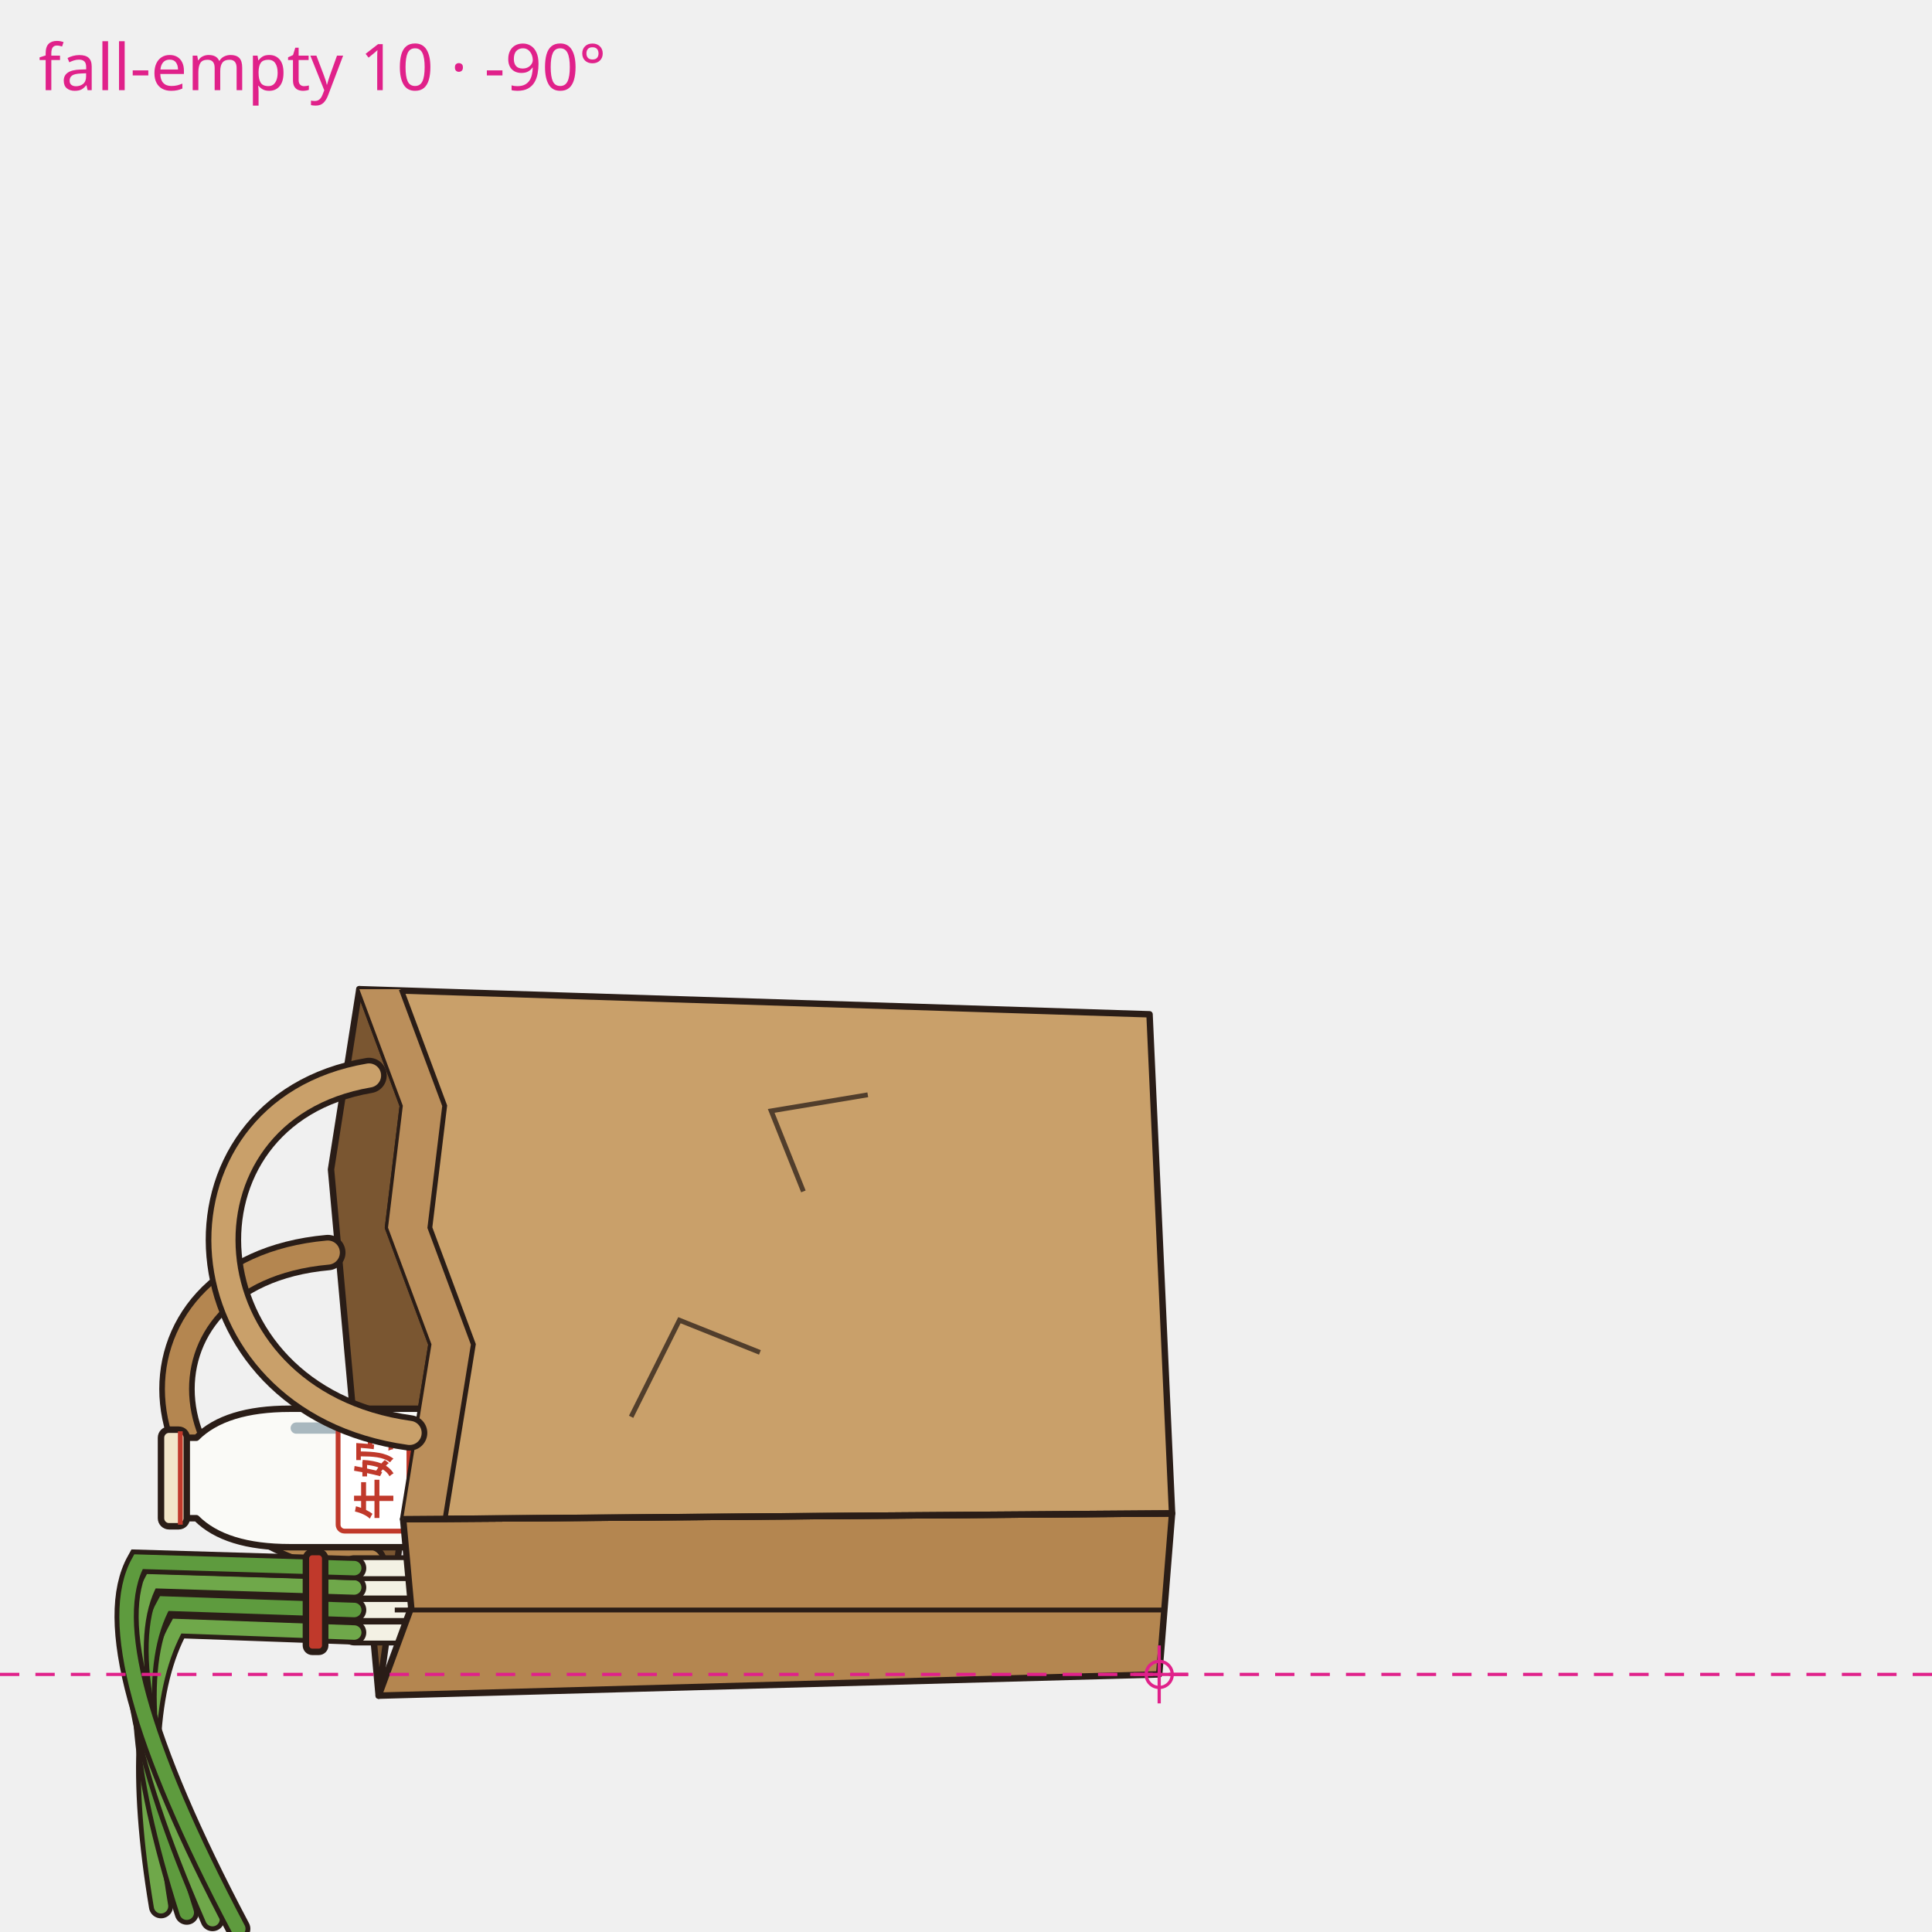
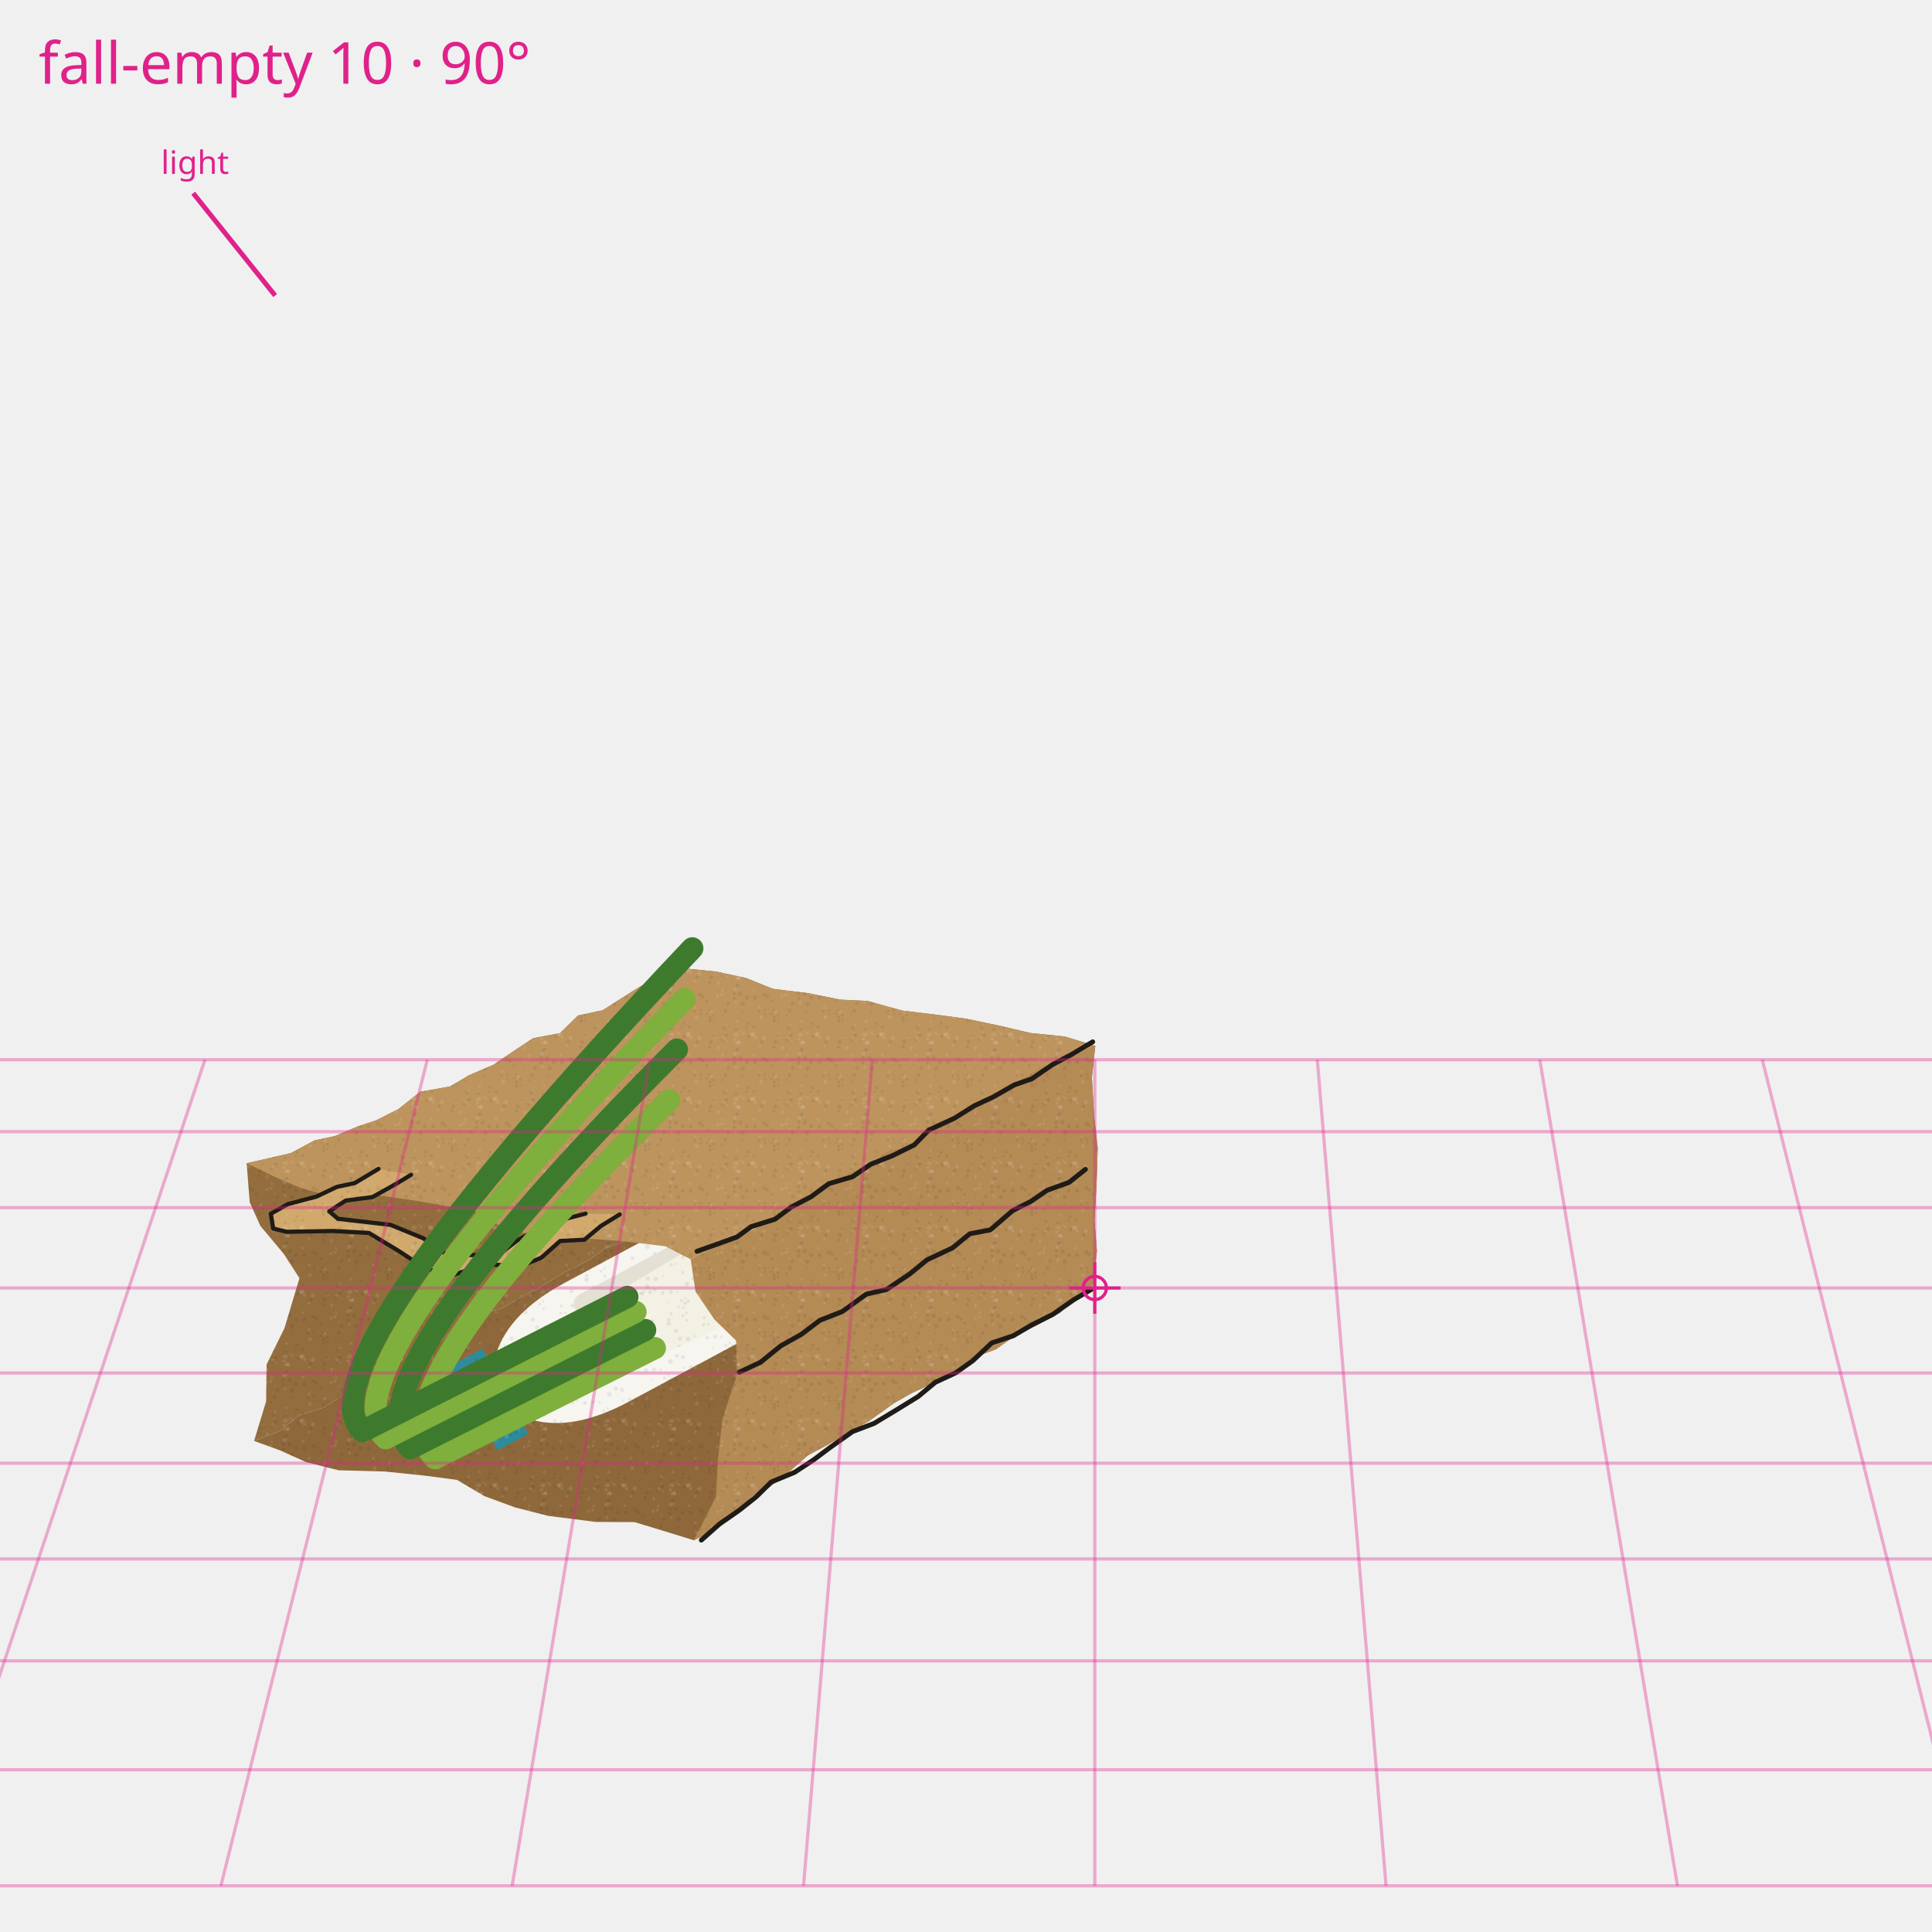
<svg xmlns="http://www.w3.org/2000/svg" width="1200" height="1200" viewBox="0 0 1200 1200">
-   <g transform="translate(720 1040) translate(0 0) rotate(-90) translate(0 0) scale(1 1)">
-     <polygon points="-13.2,-484.8 313.6,-514.4 425.6,-496.8 353.2,-469.8 277.5,-479 205,-452 96.4,-469.6" fill="#7a5631" stroke="#2a1d17" stroke-width="4" stroke-linejoin="round" stroke-linecap="round" />
-     <path d="M 70 -490.8 C 90 -640, 250 -650, 262 -516.4" fill="none" stroke="#2a1d17" stroke-width="22" stroke-linecap="round" />
-     <path d="M 70 -490.8 C 90 -640, 250 -650, 262 -516.4" fill="none" stroke="#b48650" stroke-width="15" stroke-linecap="round" />
-     <path d="M 79 -394 Q 79 -380 93 -380 L 151 -380 Q 165 -380 165 -394 L 165 -540 Q 165 -580 147 -598 L 147 -610 L 97 -610 L 97 -598 Q 79 -580 79 -540 Z" fill="#fafaf7" stroke="#2a1d17" stroke-width="4" stroke-linejoin="round" stroke-linecap="round" />
-     <path d="M 153 -536 L 153 -400" stroke="#a9b8bf" stroke-width="7" stroke-linecap="round" />
-     <rect x="89" y="-510" width="66" height="44" rx="4" fill="#fff" stroke="#c0392b" stroke-width="3" />
-     <text x="122" y="-478" font-size="26" font-family="sans-serif" font-weight="700" text-anchor="middle" fill="#c0392b">牛奶</text>
-     <rect x="92" y="-620" width="60" height="16" rx="5" fill="#f2e6c9" stroke="#2a1d17" stroke-width="4" stroke-linejoin="round" stroke-linecap="round" />
-     <line x1="93" y1="-608" x2="151" y2="-608" stroke="#c0392b" stroke-width="3" />
-     <path d="M 26 -380 L 26 -500" stroke="#2a1d17" stroke-width="16" stroke-linecap="round" />
-     <path d="M 26 -380 L 26 -500" stroke="#f3f1e4" stroke-width="10" stroke-linecap="round" />
-     <path d="M 40 -380 L 40 -500" stroke="#2a1d17" stroke-width="16" stroke-linecap="round" />
-     <path d="M 40 -380 L 40 -500" stroke="#f3f1e4" stroke-width="10" stroke-linecap="round" />
-     <path d="M 54 -380 L 54 -500" stroke="#2a1d17" stroke-width="16" stroke-linecap="round" />
-     <path d="M 54 -380 L 54 -500" stroke="#f3f1e4" stroke-width="10" stroke-linecap="round" />
-     <path d="M 66 -380 L 66 -500" stroke="#2a1d17" stroke-width="16" stroke-linecap="round" />
-     <path d="M 66 -380 L 66 -500" stroke="#f3f1e4" stroke-width="10" stroke-linecap="round" />
+   <defs>
+     <pattern id="grain" width="40" height="40" patternUnits="userSpaceOnUse">
+       <circle cx="23.5" cy="38.2" r="0.7" fill="#000" opacity="0.07" />
+       <circle cx="28" cy="2.4" r="1.4" fill="#fff" opacity="0.1" />
+       <circle cx="39.2" cy="21.9" r="0.9" fill="#000" opacity="0.07" />
+       <circle cx="11.7" cy="6.5" r="0.5" fill="#fff" opacity="0.1" />
+       <circle cx="33" cy="7.1" r="1.1" fill="#000" opacity="0.07" />
+       <circle cx="16.1" cy="20.1" r="1" fill="#000" opacity="0.07" />
+       <circle cx="29" cy="19.6" r="1.2" fill="#000" opacity="0.07" />
+       <circle cx="24.5" cy="35.6" r="0.9" fill="#000" opacity="0.07" />
+       <circle cx="10.7" cy="37.5" r="1.1" fill="#fff" opacity="0.1" />
+       <circle cx="21.4" cy="23.6" r="1.3" fill="#000" opacity="0.07" />
+       <circle cx="17.2" cy="39.7" r="1.1" fill="#000" opacity="0.07" />
+       <circle cx="32" cy="9.4" r="0.8" fill="#fff" opacity="0.1" />
+       <circle cx="0.7" cy="32.1" r="1.1" fill="#000" opacity="0.07" />
+       <circle cx="1.7" cy="28.4" r="1.1" fill="#fff" opacity="0.1" />
+       <circle cx="21.7" cy="2" r="0.8" fill="#fff" opacity="0.1" />
+       <circle cx="39.1" cy="29.9" r="0.7" fill="#000" opacity="0.07" />
+       <circle cx="3.7" cy="4.4" r="0.6" fill="#fff" opacity="0.1" />
+       <circle cx="1" cy="34.3" r="1" fill="#000" opacity="0.07" />
+       <circle cx="5.7" cy="23.6" r="0.5" fill="#000" opacity="0.07" />
+       <circle cx="34.4" cy="4.6" r="1.3" fill="#fff" opacity="0.1" />
+       <circle cx="12.3" cy="23.4" r="1.1" fill="#000" opacity="0.07" />
+       <circle cx="23.9" cy="19.6" r="1.2" fill="#000" opacity="0.07" />
+       <circle cx="10.5" cy="27.8" r="1.1" fill="#000" opacity="0.07" />
+       <circle cx="1.6" cy="7.2" r="1.2" fill="#000" opacity="0.07" />
+       <circle cx="26.8" cy="2.7" r="1.3" fill="#fff" opacity="0.1" />
+       <circle cx="15.9" cy="2.7" r="0.6" fill="#fff" opacity="0.1" />
+       <circle cx="34.8" cy="17.9" r="1.3" fill="#000" opacity="0.07" />
+       <circle cx="0.7" cy="10.2" r="1" fill="#000" opacity="0.07" />
+       <circle cx="29.1" cy="4.5" r="1" fill="#fff" opacity="0.1" />
+       <circle cx="5.8" cy="11.6" r="0.6" fill="#fff" opacity="0.1" />
+       <circle cx="21" cy="28.1" r="0.6" fill="#000" opacity="0.07" />
+       <circle cx="3.2" cy="30.7" r="0.9" fill="#000" opacity="0.07" />
+       <circle cx="28.1" cy="15.2" r="0.8" fill="#fff" opacity="0.1" />
+       <circle cx="10.1" cy="38.2" r="1.4" fill="#000" opacity="0.07" />
+       <circle cx="8.8" cy="15.4" r="0.8" fill="#fff" opacity="0.1" />
+       <circle cx="17.5" cy="2.5" r="1.3" fill="#fff" opacity="0.1" />
+       <circle cx="18" cy="13.9" r="1" fill="#000" opacity="0.07" />
+       <circle cx="3.2" cy="3.4" r="0.7" fill="#000" opacity="0.07" />
+       <circle cx="9.3" cy="5" r="1.2" fill="#fff" opacity="0.1" />
+       <circle cx="18.1" cy="13.8" r="1.1" fill="#fff" opacity="0.1" />
+       <circle cx="17" cy="22.6" r="0.9" fill="#fff" opacity="0.1" />
+       <circle cx="17.3" cy="7.7" r="0.9" fill="#fff" opacity="0.1" />
+       <circle cx="31.5" cy="28.1" r="0.8" fill="#000" opacity="0.07" />
+       <circle cx="31.9" cy="25.8" r="0.8" fill="#fff" opacity="0.1" />
+       <circle cx="10.6" cy="1.4" r="0.5" fill="#fff" opacity="0.1" />
+       <circle cx="36.7" cy="19.1" r="1" fill="#000" opacity="0.07" />
+       <circle cx="32.6" cy="31.9" r="1.1" fill="#fff" opacity="0.1" />
+       <circle cx="20.2" cy="1.1" r="0.6" fill="#fff" opacity="0.1" />
+       <circle cx="5.7" cy="18.7" r="0.9" fill="#fff" opacity="0.1" />
+       <circle cx="17.5" cy="12.4" r="1" fill="#000" opacity="0.07" />
+       <circle cx="8.2" cy="17.9" r="0.9" fill="#fff" opacity="0.1" />
+       <circle cx="35.4" cy="30" r="0.7" fill="#000" opacity="0.07" />
+       <circle cx="18.4" cy="11.8" r="0.8" fill="#000" opacity="0.07" />
+       <circle cx="35" cy="27.5" r="0.8" fill="#000" opacity="0.07" />
+       <circle cx="16.1" cy="17" r="1.1" fill="#000" opacity="0.07" />
+       <circle cx="19.9" cy="17.2" r="1.3" fill="#000" opacity="0.07" />
+       <circle cx="8.8" cy="5.8" r="1.2" fill="#000" opacity="0.07" />
+       <circle cx="18.7" cy="7.3" r="1.1" fill="#fff" opacity="0.1" />
+       <circle cx="25.2" cy="3.6" r="1.1" fill="#000" opacity="0.07" />
+       <circle cx="16.6" cy="14.4" r="1.2" fill="#fff" opacity="0.1" />
+       <circle cx="10.5" cy="21.3" r="0.5" fill="#fff" opacity="0.1" />
+       <circle cx="3.4" cy="33.5" r="0.7" fill="#000" opacity="0.07" />
+       <circle cx="18" cy="34.4" r="0.8" fill="#fff" opacity="0.1" />
+       <circle cx="0.6" cy="27.7" r="0.9" fill="#000" opacity="0.07" />
+       <circle cx="6.1" cy="10.4" r="0.8" fill="#fff" opacity="0.1" />
+       <circle cx="11.2" cy="3.1" r="1.2" fill="#000" opacity="0.07" />
+       <circle cx="19" cy="7.8" r="1.1" fill="#fff" opacity="0.1" />
+       <circle cx="28.1" cy="37.9" r="0.9" fill="#000" opacity="0.07" />
+       <circle cx="8.6" cy="31" r="0.7" fill="#000" opacity="0.07" />
+       <circle cx="16.4" cy="5.3" r="1" fill="#fff" opacity="0.1" />
+     </pattern>
+   </defs>
+   <polygon points="678.9,798.2 658.2,795.9 638.2,793.1 623,787.8 602,786.1 578.9,782.6 561.7,777.5 540.2,775 523,769 501.4,767.3 485.6,761.5 463.8,756.4 446.6,755.4 427.4,750.1 413.4,755.1 401.2,762.3 387,771.4 375.9,775.4 365.7,782.8 350.4,790.2 334.7,800.1 320.8,807.2 310.9,813 295.7,816.9 281.4,825.8 270.7,836.1 254.4,841.1 241.6,850.5 227.3,858.1 212.8,866.6 202,874 185.4,879.2 173.9,888.8 157.8,895 173.8,900.8 190,908.1 210.2,913.2 239.3,914 264.3,916.6 283.9,919.2 300.9,929.3 320,936.3 340.3,941.5 370,945.3 394.1,945.4 415.5,951.9 431,956.7 443.4,950.6 455.3,942.4 467.3,929.2 476.2,925 490.2,914.1 501.8,903.9 512.7,898.1 529.8,888.5 539.5,882.8 555.5,871.4 566.4,865.2 580.9,858.6 594.9,851.8 605.3,843 618.7,838 629.9,830 643.3,823.5 658.8,815.1 666.2,806.4" fill="#8e683b" />
+   <polygon points="678.9,798.2 658.2,795.9 638.2,793.1 623,787.8 602,786.1 578.9,782.6 561.7,777.5 540.2,775 523,769 501.4,767.3 485.6,761.5 463.8,756.4 446.6,755.4 427.4,750.1 413.4,755.1 401.2,762.3 387,771.4 375.9,775.4 365.7,782.8 350.4,790.2 334.7,800.1 320.8,807.2 310.9,813 295.7,816.9 281.4,825.8 270.7,836.1 254.4,841.1 241.6,850.5 227.3,858.1 212.8,866.6 202,874 185.4,879.2 173.9,888.8 157.8,895 173.8,900.8 190,908.1 210.2,913.2 239.3,914 264.3,916.6 283.9,919.2 300.9,929.3 320,936.3 340.3,941.5 370,945.3 394.1,945.4 415.5,951.9 431,956.7 443.4,950.6 455.3,942.4 467.3,929.2 476.2,925 490.2,914.1 501.8,903.9 512.7,898.1 529.8,888.5 539.5,882.8 555.5,871.4 566.4,865.2 580.9,858.6 594.9,851.8 605.3,843 618.7,838 629.9,830 643.3,823.5 658.8,815.1 666.2,806.4" fill="url(#grain)" />
+   <polygon points="427.4,750.1 426.7,729.1 427,709.2 428.5,685.2 428.3,663.5 423.1,643.2 423.5,625.1 426.5,601.6 410.2,606.3 397.3,612.9 386.2,619.9 374.3,627.5 359.1,630.7 347.8,641.7 331.2,644.8 317.4,653.9 306.6,661.3 291.6,667.7 279.6,674.8 261,678.1 247.4,688.9 233.7,695.8 222.3,699.6 207.8,705.7 195.4,708.3 180.6,716.2 168.2,719.1 153.2,722.5 155.1,746.7 161.7,761.4 176.1,778.6 186,793.9 176.7,824.9 165.6,847.5 165.3,870.4 157.8,895 173.9,888.8 185.4,879.2 202,874 212.8,866.6 227.3,858.1 241.6,850.5 254.4,841.1 270.7,836.1 281.4,825.8 295.7,816.9 310.9,813 320.8,807.2 334.7,800.1 350.4,790.2 365.7,782.8 375.9,775.4 387,771.4 401.2,762.3 413.4,755.1" fill="#936d3e" />
+   <polygon points="427.4,750.1 426.7,729.1 427,709.2 428.5,685.2 428.3,663.5 423.1,643.2 423.5,625.1 426.5,601.6 410.2,606.3 397.3,612.9 386.2,619.9 374.3,627.5 359.1,630.7 347.8,641.7 331.2,644.8 317.4,653.9 306.6,661.3 291.6,667.7 279.6,674.8 261,678.1 247.4,688.9 233.7,695.8 222.3,699.6 207.8,705.7 195.4,708.3 180.6,716.2 168.2,719.1 153.2,722.5 155.1,746.7 161.7,761.4 176.1,778.6 186,793.9 176.7,824.9 165.6,847.5 165.3,870.4 157.8,895 173.9,888.8 185.4,879.2 202,874 212.8,866.6 227.3,858.1 241.6,850.5 254.4,841.1 270.7,836.1 281.4,825.8 295.7,816.9 310.9,813 320.8,807.2 334.7,800.1 350.4,790.2 365.7,782.8 375.9,775.4 387,771.4 401.2,762.3 413.4,755.1" fill="url(#grain)" />
+   <polygon points="678.9,798.2 681.3,777.1 679.8,758.2 681.1,735.2 681.8,712.7 679.5,692.7 678.2,669.2 680.3,649.6 661.4,643.8 639.9,641.6 620.4,637 599.8,632.7 582,630.3 560.4,627.7 538.8,621.7 522,620.9 502.1,616.9 480.1,614.2 463.2,607.4 445.1,603.5 426.5,601.6 423.5,625.1 423.1,643.2 428.3,663.5 428.5,685.2 427,709.2 426.7,729.1 427.4,750.1 446.6,755.4 463.8,756.4 485.6,761.5 501.4,767.3 523,769 540.2,775 561.7,777.5 578.9,782.6 602,786.1 623,787.8 638.2,793.1 658.2,795.9" fill="#86623a" />
+   <polygon points="678.9,798.2 681.3,777.1 679.8,758.2 681.1,735.2 681.8,712.7 679.5,692.7 678.2,669.2 680.3,649.6 661.4,643.8 639.9,641.6 620.4,637 599.8,632.7 582,630.3 560.4,627.7 538.8,621.7 522,620.9 502.1,616.9 480.1,614.2 463.2,607.4 445.1,603.5 426.5,601.6 423.5,625.1 423.1,643.2 428.3,663.5 428.5,685.2 427,709.2 426.7,729.1 427.4,750.1 446.6,755.4 463.8,756.4 485.6,761.5 501.4,767.3 523,769 540.2,775 561.7,777.5 578.9,782.6 602,786.1 623,787.8 638.2,793.1 658.2,795.9" fill="url(#grain)" />
+   <g transform="translate(402.9 816.4) rotate(-118.2) scale(1.0752) translate(0 0)">
+     <path d="M -39 98 Q -39 110 -27 110 L 27 110 Q 39 110 39 98 L 39 -34 Q 39 -70 22 -88 L 22 -98 L -22 -98 L -22 -88 Q -39 -70 -39 -34 Z" fill="#f7f5ef" />
+     <path d="M -39 98 Q -39 110 -27 110 L 27 110 Q 39 110 39 98 L 39 -34 Q 39 -70 22 -88 L 22 -98 L -22 -98 L -22 -88 Q -39 -70 -39 -34 Z" fill="url(#grain)" />
+     <path d="M 23 -30 L 23 96" stroke="#e4e0d4" stroke-width="12" stroke-linecap="round" />
+     <polygon points="-28,-114 28,-116 28,-94 -28,-94" fill="#2e8c9a" />
+     <polygon points="-28,-114 28,-116 28,-94 -28,-94" fill="url(#grain)" />
  </g>
-   <g transform="translate(720 1040) translate(0 0) rotate(-90) translate(0 0) scale(1 1)">
-     <polygon points="0,0 100,8 96.4,-469.6 41.6,-464.6 -13.2,-484.8" fill="#b48650" stroke="#2a1d17" stroke-width="4" stroke-linejoin="round" stroke-linecap="round" />
-     <polygon points="100,8 410,-6 425.6,-496.8 353.2,-469.8 277.5,-479 205,-452 96.4,-469.6" fill="#c9a06a" stroke="#2a1d17" stroke-width="4" stroke-linejoin="round" stroke-linecap="round" />
-     <polygon points="96.4,-469.6 205,-452 277.5,-479 353.2,-469.8 425.6,-496.8 425.6,-470.8 353.2,-443.8 277.5,-453 205,-426 96.4,-443.6" fill="#bb8f5b" stroke="none" />
-     <polyline points="96.4,-443.6 205,-426 277.5,-453 353.2,-443.8 425.6,-470.8" fill="none" stroke="#2a1d17" stroke-width="3" />
-     <line x1="100" y1="8" x2="96.4" y2="-469.6" stroke="#2a1d17" stroke-width="4" />
-     <line x1="40" y1="3" x2="40" y2="-474.8" stroke="#2a1d17" stroke-width="3" />
-     <path d="M 160 -328 l 60 30 l -20 50 M 300 -221 l 50 -20 l 10 60" fill="none" stroke="#2a1d17" stroke-width="3" opacity="0.75" />
-     <path d="M 150 -465.6 C 170 -610, 350 -620, 372 -490.8" fill="none" stroke="#2a1d17" stroke-width="22" stroke-linecap="round" />
-     <path d="M 150 -465.6 C 170 -610, 350 -620, 372 -490.8" fill="none" stroke="#c9a06a" stroke-width="15" stroke-linecap="round" />
-     <path d="M 26 -500 L 30 -610 Q -24 -640 -144 -620" fill="none" stroke="#2a1d17" stroke-width="15" stroke-linecap="round" />
-     <path d="M 26 -500 L 30 -610 Q -24 -640 -144 -620" fill="none" stroke="#6fa84a" stroke-width="9" stroke-linecap="round" />
-     <path d="M 40 -500 L 44 -618 Q -10 -648 -148 -604" fill="none" stroke="#2a1d17" stroke-width="15" stroke-linecap="round" />
-     <path d="M 40 -500 L 44 -618 Q -10 -648 -148 -604" fill="none" stroke="#5e9b3e" stroke-width="9" stroke-linecap="round" />
-     <path d="M 54 -500 L 58 -626 Q 4 -656 -152 -588" fill="none" stroke="#2a1d17" stroke-width="15" stroke-linecap="round" />
-     <path d="M 54 -500 L 58 -626 Q 4 -656 -152 -588" fill="none" stroke="#6fa84a" stroke-width="9" stroke-linecap="round" />
-     <path d="M 66 -500 L 70 -634 Q 16 -664 -158 -572" fill="none" stroke="#2a1d17" stroke-width="15" stroke-linecap="round" />
-     <path d="M 66 -500 L 70 -634 Q 16 -664 -158 -572" fill="none" stroke="#5e9b3e" stroke-width="9" stroke-linecap="round" />
-     <rect x="14" y="-530" width="62" height="12" rx="4" fill="#c0392b" stroke="#2a1d17" stroke-width="4" stroke-linejoin="round" stroke-linecap="round" />
+   <g transform="translate(508.1 766.1) rotate(-118.2) scale(1.0602) translate(0 0)">
+     <path d="M -21 0 Q -23 -60 -19 -120 L -9 -120 Q -5 -60 -7 0 Q -14 12 -21 0 Z" fill="#f3f1e4" />
+     <path d="M -21 0 Q -23 -60 -19 -120 L -9 -120 Q -5 -60 -7 0 Q -14 12 -21 0 Z" fill="url(#grain)" />
+     <path d="M -18 6 l -4 12 M -14 8 l 0 14 M -10 6 l 5 11" stroke="#e4e0d4" stroke-width="2" stroke-linecap="round" />
+     <path d="M -9 0 Q -11 -60 -7 -120 L 3 -120 Q 7 -60 5 0 Q -2 12 -9 0 Z" fill="#f3f1e4" />
+     <path d="M -9 0 Q -11 -60 -7 -120 L 3 -120 Q 7 -60 5 0 Q -2 12 -9 0 Z" fill="url(#grain)" />
+     <path d="M -6 6 l -4 12 M -2 8 l 0 14 M 2 6 l 5 11" stroke="#e4e0d4" stroke-width="2" stroke-linecap="round" />
+     <path d="M 3 0 Q 1 -60 5 -120 L 15 -120 Q 19 -60 17 0 Q 10 12 3 0 Z" fill="#f3f1e4" />
+     <path d="M 3 0 Q 1 -60 5 -120 L 15 -120 Q 19 -60 17 0 Q 10 12 3 0 Z" fill="url(#grain)" />
+     <path d="M 6 6 l -4 12 M 10 8 l 0 14 M 14 6 l 5 11" stroke="#e4e0d4" stroke-width="2" stroke-linecap="round" />
+     <path d="M 13 0 Q 11 -60 15 -120 L 25 -120 Q 29 -60 27 0 Q 20 12 13 0 Z" fill="#f3f1e4" />
+     <path d="M 13 0 Q 11 -60 15 -120 L 25 -120 Q 29 -60 27 0 Q 20 12 13 0 Z" fill="url(#grain)" />
+     <path d="M 16 6 l -4 12 M 20 8 l 0 14 M 24 6 l 5 11" stroke="#e4e0d4" stroke-width="2" stroke-linecap="round" />
+   </g>
+   <polygon points="680.3,649.6 670.7,654.6 654.2,659.9 642.3,666.1 628.7,674.6 618.1,680.8 602.7,687.8 592,695.4 576.9,701.9 564.7,712.2 552.3,714.8 542.7,722.1 525.1,729.9 513.6,737 502.1,744.2 491.3,749.9 478.2,757.9 466.9,764.3 453.7,767.5 442.4,775.1 429,782.2 413.3,774.1 388.5,771.1 363.9,769.2 333.9,766.9 313.8,764.3 300.1,753.4 279.5,749.6 260.2,746.1 232.9,742.1 206.6,743.4 186.7,737.8 170.7,731 153.2,722.5 168.2,719.1 180.6,716.2 195.4,708.3 207.8,705.7 222.3,699.6 233.7,695.8 247.4,688.9 261,678.1 279.6,674.8 291.6,667.7 306.6,661.3 317.4,653.9 331.2,644.8 347.8,641.7 359.1,630.7 374.3,627.5 386.2,619.9 397.3,612.9 410.2,606.3 426.5,601.6 445.1,603.5 463.2,607.4 480.1,614.2 502.1,616.9 522,620.9 538.8,621.7 560.4,627.7 582,630.3 599.8,632.7 620.4,637 639.9,641.6 661.4,643.8" fill="#bd945d" />
+   <polygon points="680.3,649.6 670.7,654.6 654.2,659.9 642.3,666.1 628.7,674.6 618.1,680.8 602.7,687.8 592,695.4 576.9,701.9 564.7,712.2 552.3,714.8 542.7,722.1 525.1,729.9 513.6,737 502.1,744.2 491.3,749.9 478.2,757.9 466.9,764.3 453.7,767.5 442.4,775.1 429,782.2 413.3,774.1 388.5,771.1 363.9,769.2 333.9,766.9 313.8,764.3 300.1,753.4 279.5,749.6 260.2,746.1 232.9,742.1 206.6,743.4 186.7,737.8 170.7,731 153.2,722.5 168.2,719.1 180.6,716.2 195.4,708.3 207.8,705.7 222.3,699.6 233.7,695.8 247.4,688.9 261,678.1 279.6,674.8 291.6,667.7 306.6,661.3 317.4,653.9 331.2,644.8 347.8,641.7 359.1,630.7 374.3,627.5 386.2,619.9 397.3,612.9 410.2,606.3 426.5,601.6 445.1,603.5 463.2,607.4 480.1,614.2 502.1,616.9 522,620.9 538.8,621.7 560.4,627.7 582,630.3 599.8,632.7 620.4,637 639.9,641.6 661.4,643.8" fill="url(#grain)" />
+   <polygon points="384.9,754.3 373.2,761.5 363,770 347.9,770.8 336.2,781.2 324.2,786.1 301.3,785.4 277.3,793.2 260.4,785.4 247.8,777.1 229.1,765.8 206.9,764.6 178.1,765.1 169.7,763.1 168.2,753.9 178.8,747.9 196.6,743.2 209.2,737.2 220.4,734.8 235.1,726 255.3,729.7 246.2,735.2 231.4,743.5 214.7,745.7 204.5,752.4 209.9,757 242.6,760.8 262.9,769.1 277.7,779.5 309.4,779.6 321.2,770.5 335.4,762.6 347.6,758 363.7,753.8" fill="#d1a96d" />
+   <polygon points="384.9,754.3 373.2,761.5 363,770 347.9,770.8 336.2,781.2 324.2,786.1 301.3,785.4 277.3,793.2 260.4,785.4 247.8,777.1 229.1,765.8 206.9,764.6 178.1,765.1 169.7,763.1 168.2,753.9 178.8,747.9 196.6,743.2 209.2,737.2 220.4,734.8 235.1,726 255.3,729.7 246.2,735.2 231.4,743.5 214.7,745.7 204.5,752.4 209.9,757 242.6,760.8 262.9,769.1 277.7,779.5 309.4,779.6 321.2,770.5 335.4,762.6 347.6,758 363.7,753.8" fill="url(#grain)" />
+   <polyline points="384.9,754.3 373.2,761.5 363,770 347.9,770.8 336.2,781.2 324.2,786.1 301.3,785.4 277.3,793.2 260.4,785.4 247.8,777.1 229.1,765.8 206.9,764.6 178.1,765.1 169.7,763.1 168.2,753.9 178.8,747.9 196.6,743.2 209.2,737.2 220.4,734.8 235.1,726" fill="none" stroke="#1f1b17" stroke-width="2.6" stroke-linecap="round" stroke-linejoin="round" />
+   <polyline points="255.3,729.7 246.2,735.2 231.4,743.5 214.7,745.7 204.5,752.4 209.9,757 242.6,760.8 262.9,769.1 277.7,779.5 309.4,779.6 321.2,770.5 335.4,762.6 347.6,758 363.7,753.8" fill="none" stroke="#1f1b17" stroke-width="2.6" stroke-linecap="round" stroke-linejoin="round" />
+   <polygon points="678.9,798.2 666.2,806.4 658.8,815.1 643.3,823.5 629.9,830 618.7,838 605.3,843 594.9,851.8 580.9,858.6 566.4,865.2 555.5,871.4 539.5,882.8 529.8,888.5 512.7,898.1 501.8,903.9 490.2,914.1 476.2,925 467.3,929.2 455.3,942.4 443.4,950.6 431,956.7 444.7,929.6 445.9,906.7 448.6,881.7 457.8,853.6 457.2,832.7 443.7,819.5 432,802.2 429,782.2 442.4,775.1 453.7,767.5 466.9,764.3 478.2,757.9 491.3,749.9 502.1,744.2 513.6,737 525.1,729.9 542.7,722.1 552.3,714.8 564.7,712.2 576.9,701.9 592,695.4 602.7,687.8 618.1,680.8 628.7,674.6 642.3,666.1 654.2,659.9 670.7,654.6 680.3,649.6 678.2,669.2 679.5,692.7 681.8,712.7 681.1,735.2 679.8,758.2 681.3,777.1" fill="#b48a55" />
+   <polygon points="678.9,798.2 666.2,806.4 658.8,815.1 643.3,823.5 629.9,830 618.7,838 605.3,843 594.9,851.8 580.9,858.6 566.4,865.2 555.5,871.4 539.5,882.8 529.8,888.5 512.7,898.1 501.8,903.9 490.2,914.1 476.2,925 467.3,929.2 455.3,942.4 443.4,950.6 431,956.7 444.7,929.6 445.9,906.7 448.6,881.7 457.8,853.6 457.2,832.7 443.7,819.5 432,802.2 429,782.2 442.4,775.1 453.7,767.5 466.9,764.3 478.2,757.9 491.3,749.9 502.1,744.2 513.6,737 525.1,729.9 542.7,722.1 552.3,714.8 564.7,712.2 576.9,701.9 592,695.4 602.7,687.8 618.1,680.8 628.7,674.6 642.3,666.1 654.2,659.9 670.7,654.6 680.3,649.6 678.2,669.2 679.5,692.7 681.8,712.7 681.1,735.2 679.8,758.2 681.3,777.1" fill="url(#grain)" />
+   <polyline points="678.3,800.6 666.9,807.3 653.9,816.4 640.9,822.9 629.3,829.7 616,834.1 604.3,845.1 593.6,852.7 580.9,858.6 570.3,867.4 557,875.6 542.9,884.1 529.5,889.2 515.4,899.2 505.4,906.7 493.5,914.5 479,920.5 469.8,929.6 459.1,938.1 447.1,946.4 435.6,956.6" fill="none" stroke="#1f1b17" stroke-width="3" stroke-linecap="round" stroke-linejoin="round" />
+   <polyline points="674.2,726.3 664,734.4 650.4,739.3 640.3,746.2 628.9,752 615.1,763.9 602.4,766.3 591.6,775.1 575.8,782.5 564.9,791.4 550.5,801 538.1,803.8 523.2,814.6 509.2,820.1 497.7,828.8 485,835.9 472.4,846.1 459.2,852.3" fill="none" stroke="#1f1b17" stroke-width="3" stroke-linecap="round" stroke-linejoin="round" />
+   <polyline points="678.7,647.1 665.5,655 653.8,661.2 640.8,670.1 630.1,673.8 617,681.3 605.2,686.8 592.9,694.5 576.9,701.9 567.9,711.1 554.3,717.8 540.9,723.1 529.5,730.9 514.8,735.2 503.8,743.3 491.5,749.7 481.3,757.3 466.5,761.9 457.8,768.3 444.2,773.2 432.9,777.2" fill="none" stroke="#1f1b17" stroke-width="3" stroke-linecap="round" stroke-linejoin="round" />
+   <g transform="translate(508.1 766.1) rotate(-118.2) scale(1.0602) translate(0 0)">
+     <path d="M -14 -116 L -10 -260 Q 42 -276 110 -40" fill="none" stroke="#7faf3c" stroke-width="13" stroke-linecap="round" stroke-linejoin="round" />
+     <path d="M -2 -116 L 2 -270 Q 54 -286 134 -22" fill="none" stroke="#3e7a2e" stroke-width="13" stroke-linecap="round" stroke-linejoin="round" />
+     <path d="M 10 -116 L 14 -280 Q 66 -296 158 -4" fill="none" stroke="#7faf3c" stroke-width="13" stroke-linecap="round" stroke-linejoin="round" />
+     <path d="M 20 -116 L 24 -290 Q 76 -306 182 14" fill="none" stroke="#3e7a2e" stroke-width="13" stroke-linecap="round" stroke-linejoin="round" />
  </g>
  <g id="guides" fill="none" stroke="#e0218a" stroke-width="2">
-     <text x="24" y="56" font-size="40" font-family="sans-serif" fill="#e0218a" stroke="none">fall-empty 10 · -90°</text>
-     <line x1="0" y1="1040" x2="1200" y2="1040" stroke-dasharray="12 10" />
-     <path d="M 702 1040 H 738 M 720 1022 V 1058" />
-     <circle cx="720" cy="1040" r="8.1" />
+     <text x="24" y="52" font-size="36" font-family="sans-serif" fill="#e0218a" stroke="none">fall-empty 10 · 90°</text>
+     <line x1="-149.1" y1="658.2" x2="1232.7" y2="658.2" opacity="0.35" />
+     <line x1="-171.5" y1="702.9" x2="1247.6" y2="702.9" opacity="0.35" />
+     <line x1="-195.1" y1="750.1" x2="1263.4" y2="750.1" opacity="0.35" />
+     <line x1="-220" y1="800" x2="1280" y2="800" opacity="0.35" />
+     <line x1="-246.4" y1="852.8" x2="1297.6" y2="852.8" opacity="0.35" />
+     <line x1="-274.4" y1="908.8" x2="1316.3" y2="908.8" opacity="0.35" />
+     <line x1="-304.2" y1="968.3" x2="1336.1" y2="968.3" opacity="0.35" />
+     <line x1="-335.8" y1="1031.6" x2="1357.2" y2="1031.6" opacity="0.35" />
+     <line x1="-369.6" y1="1099.2" x2="1379.7" y2="1099.2" opacity="0.35" />
+     <line x1="-405.7" y1="1171.3" x2="1403.8" y2="1171.3" opacity="0.35" />
+     <line x1="-149.1" y1="658.2" x2="-405.7" y2="1171.3" opacity="0.35" />
+     <line x1="-10.9" y1="658.2" x2="-224.7" y2="1171.3" opacity="0.35" />
+     <line x1="127.3" y1="658.2" x2="-43.8" y2="1171.3" opacity="0.35" />
+     <line x1="265.4" y1="658.2" x2="137.2" y2="1171.3" opacity="0.35" />
+     <line x1="403.6" y1="658.2" x2="318.1" y2="1171.3" opacity="0.35" />
+     <line x1="541.8" y1="658.2" x2="499.1" y2="1171.3" opacity="0.35" />
+     <line x1="680" y1="658.2" x2="680" y2="1171.3" opacity="0.35" />
+     <line x1="818.2" y1="658.2" x2="860.9" y2="1171.3" opacity="0.35" />
+     <line x1="956.4" y1="658.2" x2="1041.9" y2="1171.3" opacity="0.35" />
+     <line x1="1094.6" y1="658.2" x2="1222.8" y2="1171.3" opacity="0.35" />
+     <line x1="1232.7" y1="658.2" x2="1403.8" y2="1171.3" opacity="0.35" />
+     <path d="M 120 120 L 170.9 183.6" stroke-width="3" />
+     <text x="100" y="108" font-size="20" font-family="sans-serif" fill="#e0218a" stroke="none">light</text>
+     <path d="M 664 800 H 696 M 680 784 V 816" />
+     <circle cx="680" cy="800" r="7.2" />
  </g>
</svg>
